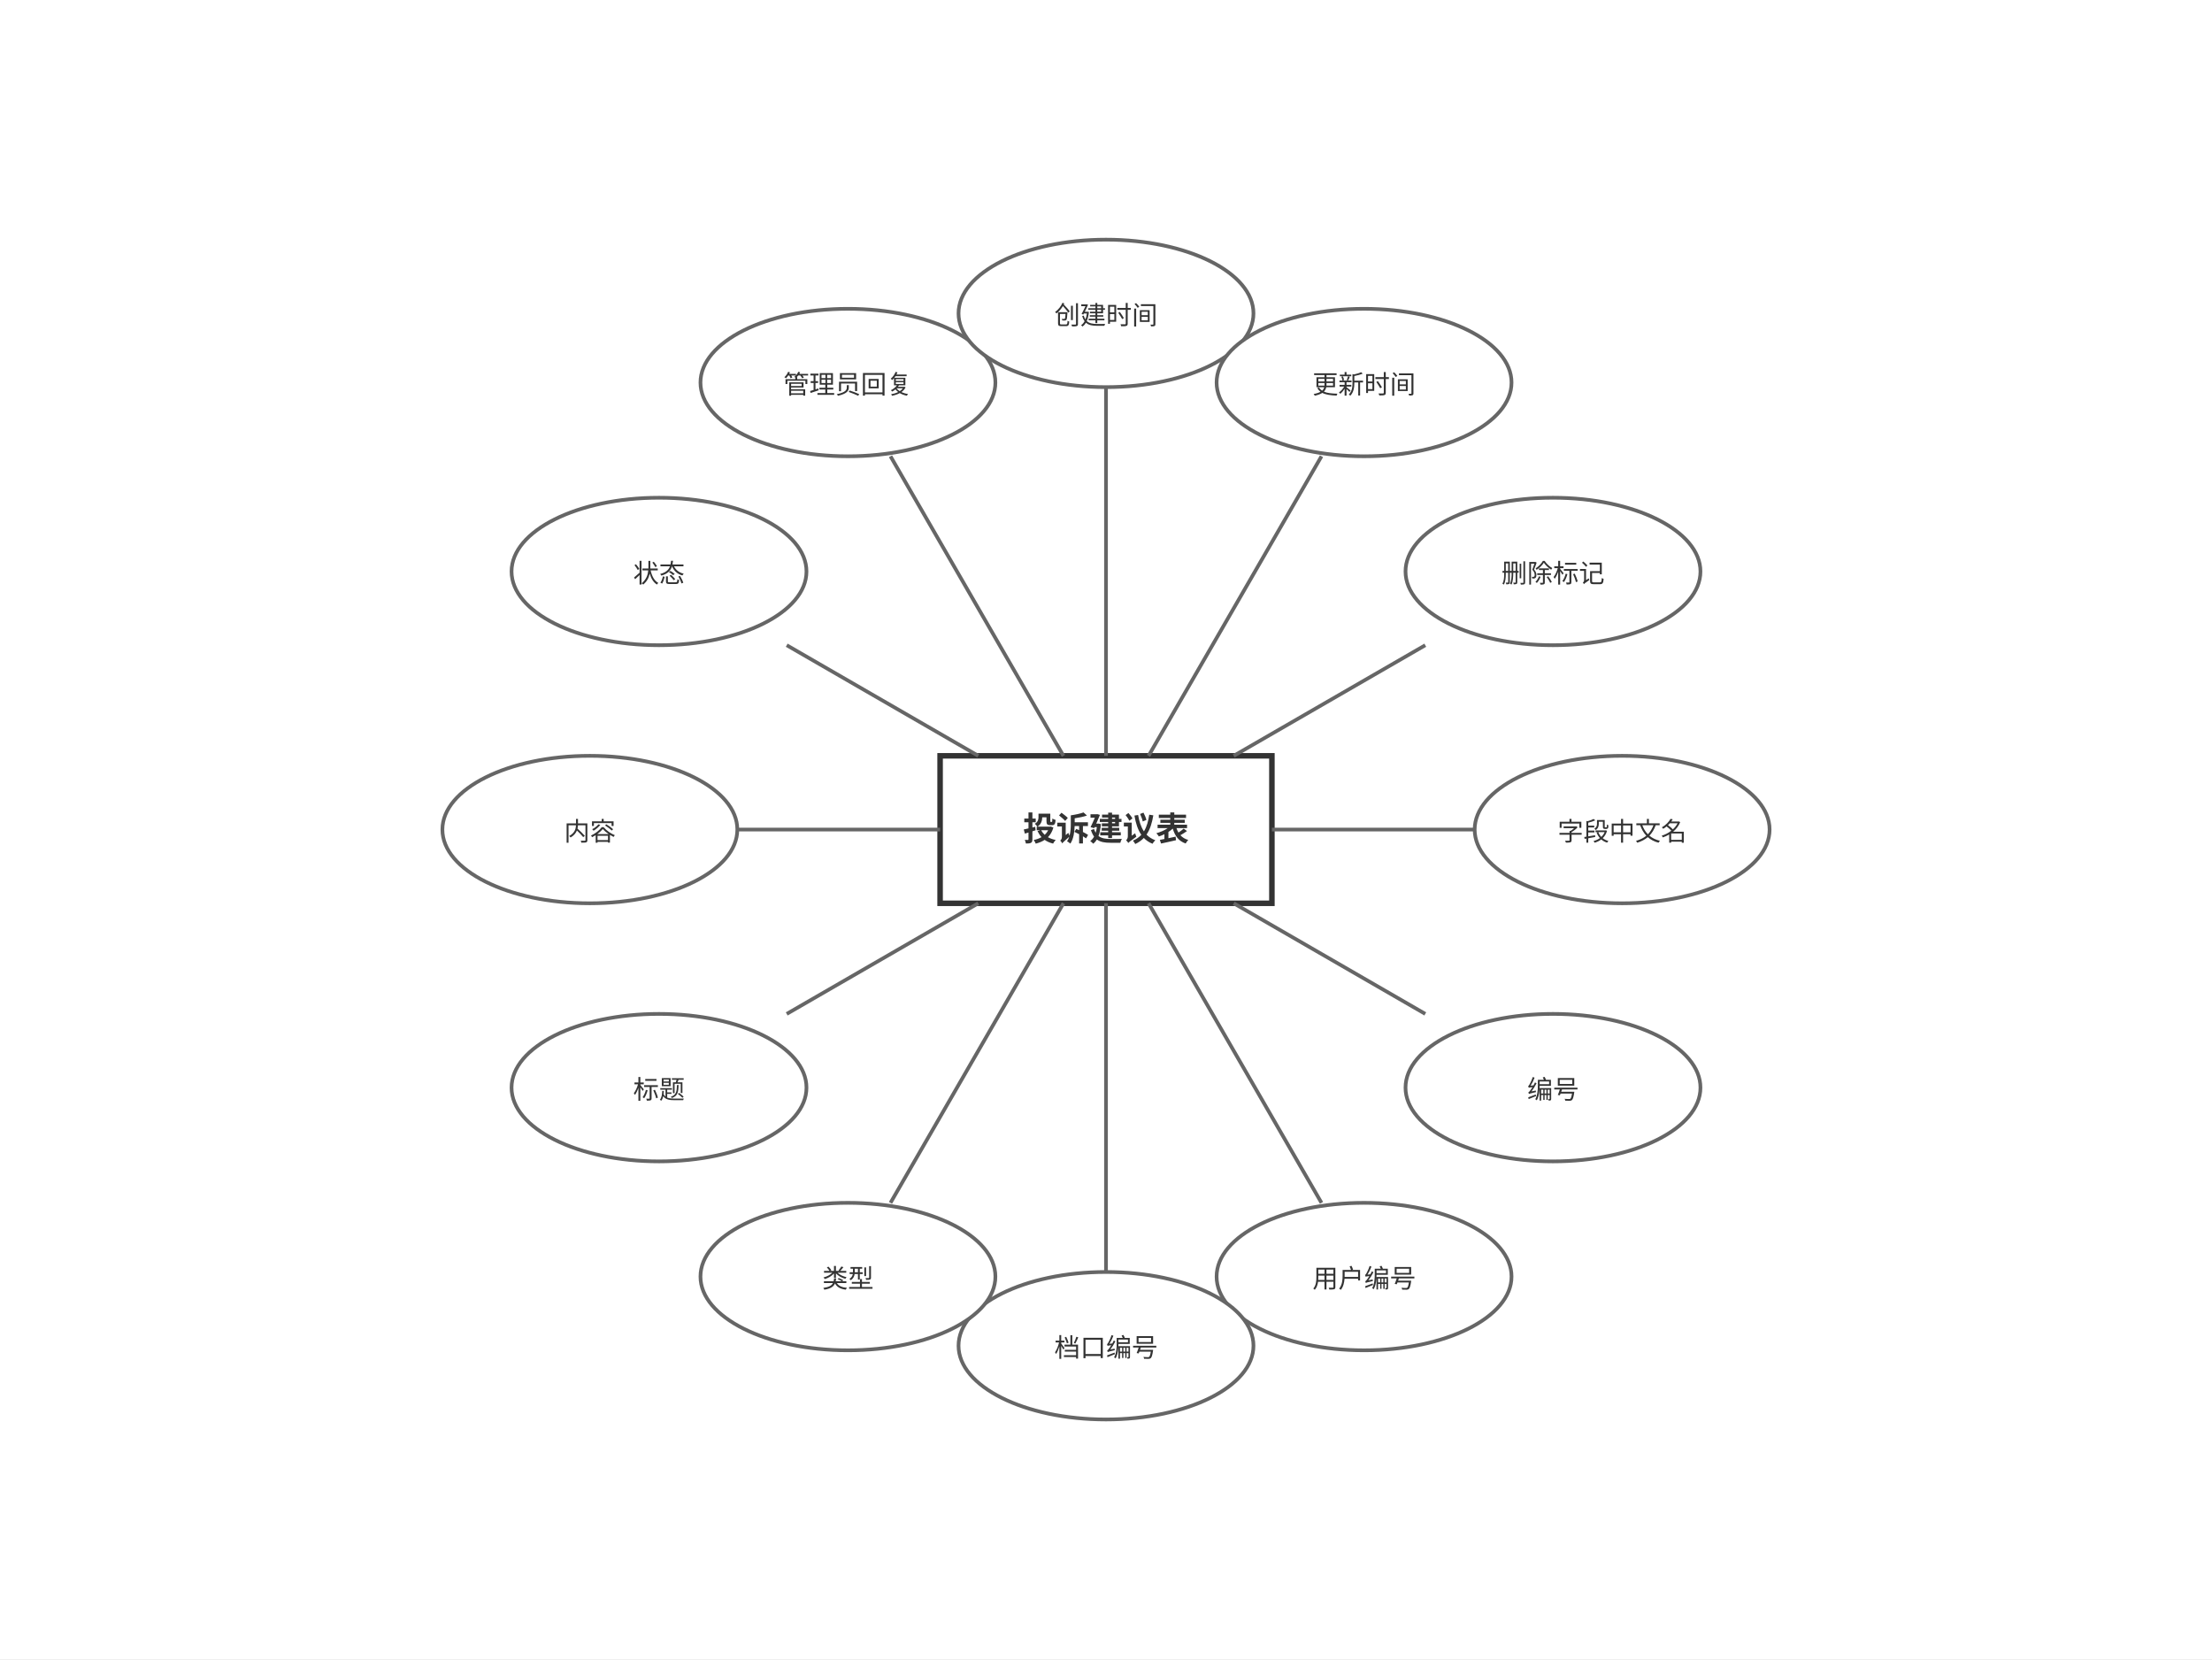
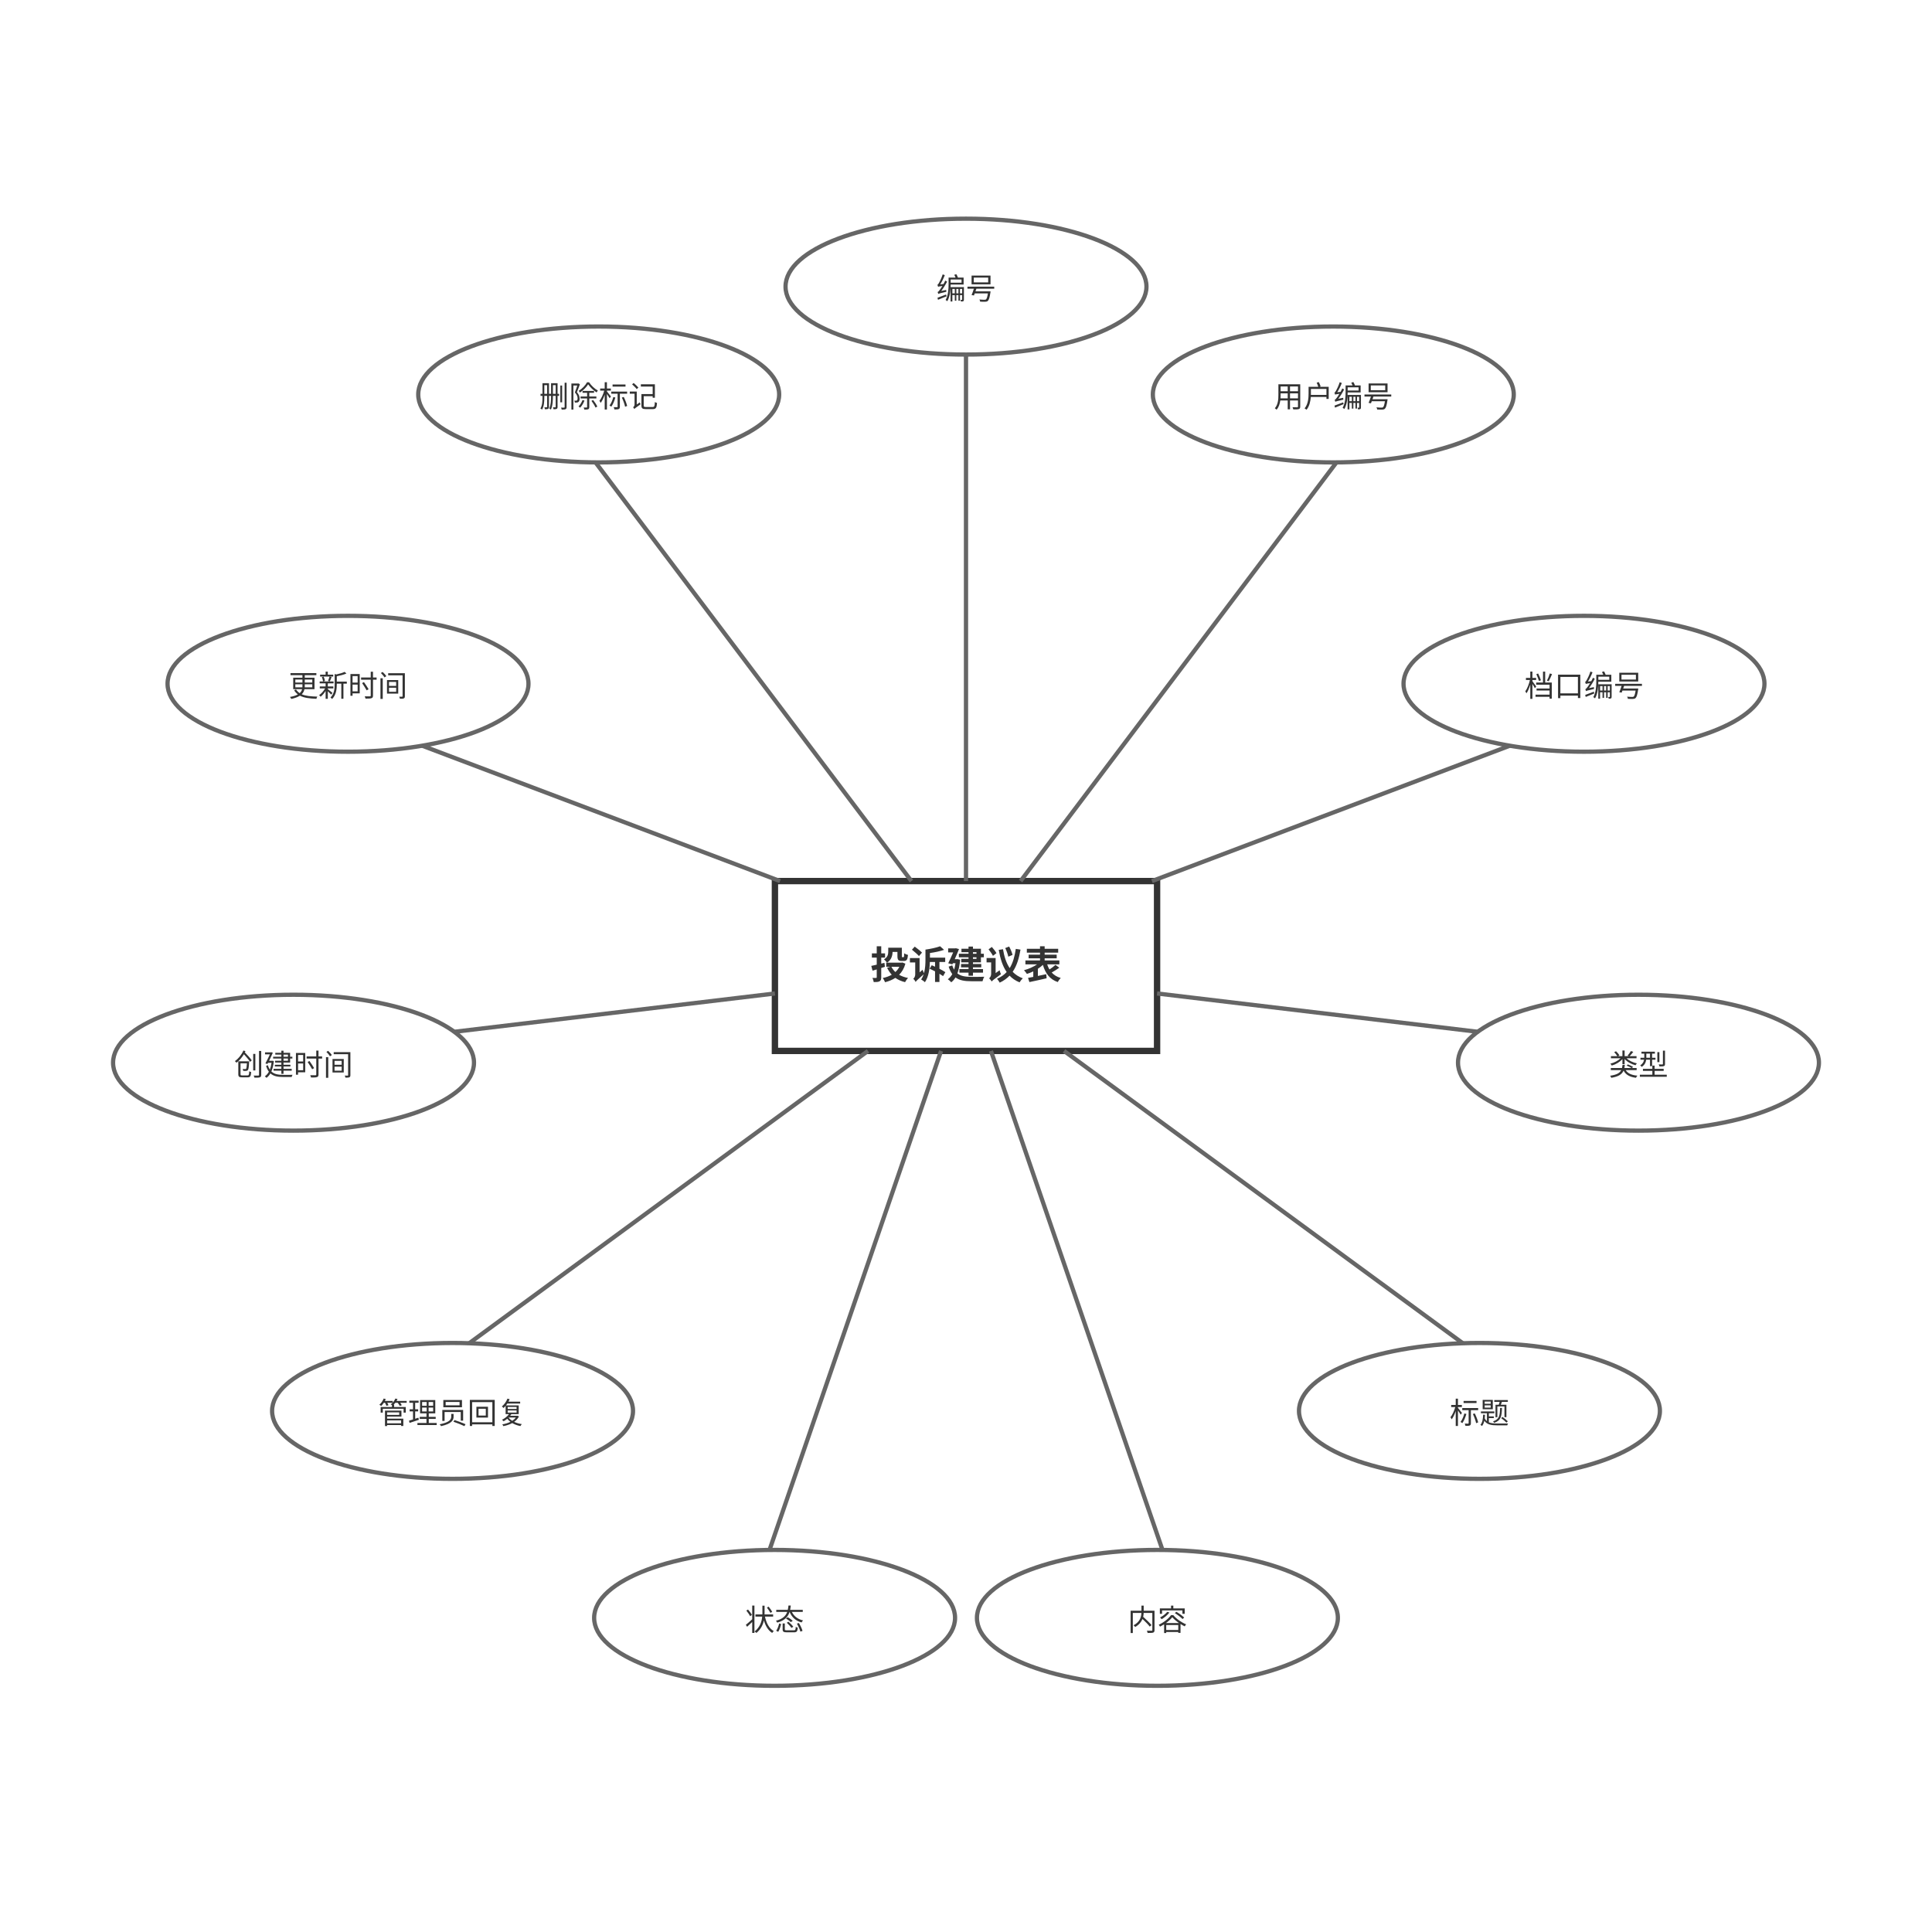
- <svg xmlns="http://www.w3.org/2000/svg" width="1200" height="900" viewBox="0 0 1200 900">
-   <rect width="1200" height="900" fill="#ffffff" />
-   <rect x="510" y="410" width="180" height="80" fill="#fff" stroke="#333" stroke-width="3" />
-   <text x="600" y="456" text-anchor="middle" font-family="Microsoft YaHei, SimHei, Arial" font-size="18" font-weight="bold" fill="#333">投诉建议表</text>
-   <line x1="690" y1="450" x2="800" y2="450" stroke="#666" stroke-width="2" />
-   <ellipse cx="880" cy="450" rx="80" ry="40" fill="#fff" stroke="#666" stroke-width="2" />
-   <text x="880" y="456" text-anchor="middle" font-family="Microsoft YaHei, SimHei, Arial" font-size="14" fill="#333">字段中文名</text>
-   <line x1="669.282" y1="490" x2="773.205" y2="550" stroke="#666" stroke-width="2" />
-   <ellipse cx="842.487" cy="590" rx="80" ry="40" fill="#fff" stroke="#666" stroke-width="2" />
-   <text x="842.487" y="596" text-anchor="middle" font-family="Microsoft YaHei, SimHei, Arial" font-size="14" fill="#333">编号</text>
-   <line x1="623.094" y1="490" x2="716.906" y2="652.487" stroke="#666" stroke-width="2" />
-   <ellipse cx="740" cy="692.487" rx="80" ry="40" fill="#fff" stroke="#666" stroke-width="2" />
-   <text x="740" y="698.487" text-anchor="middle" font-family="Microsoft YaHei, SimHei, Arial" font-size="14" fill="#333">用户编号</text>
-   <line x1="600" y1="490" x2="600" y2="690" stroke="#666" stroke-width="2" />
-   <ellipse cx="600" cy="730" rx="80" ry="40" fill="#fff" stroke="#666" stroke-width="2" />
-   <text x="600" y="736" text-anchor="middle" font-family="Microsoft YaHei, SimHei, Arial" font-size="14" fill="#333">档口编号</text>
-   <line x1="576.906" y1="490" x2="483.094" y2="652.487" stroke="#666" stroke-width="2" />
-   <ellipse cx="460" cy="692.487" rx="80" ry="40" fill="#fff" stroke="#666" stroke-width="2" />
-   <text x="460" y="698.487" text-anchor="middle" font-family="Microsoft YaHei, SimHei, Arial" font-size="14" fill="#333">类型</text>
-   <line x1="530.718" y1="490" x2="426.795" y2="550" stroke="#666" stroke-width="2" />
-   <ellipse cx="357.513" cy="590" rx="80" ry="40" fill="#fff" stroke="#666" stroke-width="2" />
-   <text x="357.513" y="596" text-anchor="middle" font-family="Microsoft YaHei, SimHei, Arial" font-size="14" fill="#333">标题</text>
-   <line x1="510" y1="450" x2="400" y2="450" stroke="#666" stroke-width="2" />
-   <ellipse cx="320" cy="450" rx="80" ry="40" fill="#fff" stroke="#666" stroke-width="2" />
-   <text x="320" y="456" text-anchor="middle" font-family="Microsoft YaHei, SimHei, Arial" font-size="14" fill="#333">内容</text>
-   <line x1="530.718" y1="410" x2="426.795" y2="350" stroke="#666" stroke-width="2" />
-   <ellipse cx="357.513" cy="310" rx="80" ry="40" fill="#fff" stroke="#666" stroke-width="2" />
-   <text x="357.513" y="316" text-anchor="middle" font-family="Microsoft YaHei, SimHei, Arial" font-size="14" fill="#333">状态</text>
-   <line x1="576.906" y1="410" x2="483.094" y2="247.513" stroke="#666" stroke-width="2" />
-   <ellipse cx="460" cy="207.513" rx="80" ry="40" fill="#fff" stroke="#666" stroke-width="2" />
-   <text x="460" y="213.513" text-anchor="middle" font-family="Microsoft YaHei, SimHei, Arial" font-size="14" fill="#333">管理员回复</text>
-   <line x1="600" y1="410" x2="600" y2="210" stroke="#666" stroke-width="2" />
-   <ellipse cx="600" cy="170" rx="80" ry="40" fill="#fff" stroke="#666" stroke-width="2" />
-   <text x="600" y="176" text-anchor="middle" font-family="Microsoft YaHei, SimHei, Arial" font-size="14" fill="#333">创建时间</text>
-   <line x1="623.094" y1="410" x2="716.906" y2="247.513" stroke="#666" stroke-width="2" />
-   <ellipse cx="740" cy="207.513" rx="80" ry="40" fill="#fff" stroke="#666" stroke-width="2" />
-   <text x="740" y="213.513" text-anchor="middle" font-family="Microsoft YaHei, SimHei, Arial" font-size="14" fill="#333">更新时间</text>
-   <line x1="669.282" y1="410" x2="773.205" y2="350" stroke="#666" stroke-width="2" />
-   <ellipse cx="842.487" cy="310" rx="80" ry="40" fill="#fff" stroke="#666" stroke-width="2" />
-   <text x="842.487" y="316" text-anchor="middle" font-family="Microsoft YaHei, SimHei, Arial" font-size="14" fill="#333">删除标记</text>
+ <svg xmlns="http://www.w3.org/2000/svg" width="910" height="910" viewBox="0 0 910 910">
+   <rect width="910" height="910" fill="#ffffff" />
+   <rect x="365.0" y="415.0" width="180" height="80" fill="#fff" stroke="#333" stroke-width="3" />
+   <text x="455.0" y="461.0" text-anchor="middle" font-family="Microsoft YaHei, SimHei, Arial" font-size="18" font-weight="bold" fill="#333">投诉建议表</text>
+   <line x1="455.0" y1="415.0" x2="455.0" y2="103.0" stroke="#666" stroke-width="2" />
+   <ellipse cx="455.0" cy="135.0" rx="85" ry="32" fill="#fff" stroke="#666" stroke-width="2" />
+   <text x="455.0" y="141.0" text-anchor="middle" font-family="Microsoft YaHei, SimHei, Arial" font-size="14" fill="#333">编号</text>
+   <line x1="480.706" y1="415.0" x2="673.96" y2="158.879" stroke="#666" stroke-width="2" />
+   <ellipse cx="628.005" cy="185.799" rx="85" ry="32" fill="#fff" stroke="#666" stroke-width="2" />
+   <text x="628.005" y="191.799" text-anchor="middle" font-family="Microsoft YaHei, SimHei, Arial" font-size="14" fill="#333">用户编号</text>
+   <line x1="542.588" y1="415.0" x2="823.401" y2="308.774" stroke="#666" stroke-width="2" />
+   <ellipse cx="746.082" cy="322.067" rx="85" ry="32" fill="#fff" stroke="#666" stroke-width="2" />
+   <text x="746.082" y="328.067" text-anchor="middle" font-family="Microsoft YaHei, SimHei, Arial" font-size="14" fill="#333">档口编号</text>
+   <line x1="545.0" y1="467.94" x2="855.878" y2="505.095" stroke="#666" stroke-width="2" />
+   <ellipse cx="771.743" cy="500.541" rx="85" ry="32" fill="#fff" stroke="#666" stroke-width="2" />
+   <text x="771.743" y="506.541" text-anchor="middle" font-family="Microsoft YaHei, SimHei, Arial" font-size="14" fill="#333">类型</text>
+   <line x1="501.162" y1="495.0" x2="761.079" y2="685.511" stroke="#666" stroke-width="2" />
+   <ellipse cx="696.84" cy="664.555" rx="85" ry="32" fill="#fff" stroke="#666" stroke-width="2" />
+   <text x="696.84" y="670.555" text-anchor="middle" font-family="Microsoft YaHei, SimHei, Arial" font-size="14" fill="#333">标题</text>
+   <line x1="466.745" y1="495.0" x2="569.102" y2="792.742" stroke="#666" stroke-width="2" />
+   <ellipse cx="545.154" cy="762.038" rx="85" ry="32" fill="#fff" stroke="#666" stroke-width="2" />
+   <text x="545.154" y="768.038" text-anchor="middle" font-family="Microsoft YaHei, SimHei, Arial" font-size="14" fill="#333">内容</text>
+   <line x1="443.255" y1="495.0" x2="340.898" y2="792.742" stroke="#666" stroke-width="2" />
+   <ellipse cx="364.846" cy="762.038" rx="85" ry="32" fill="#fff" stroke="#666" stroke-width="2" />
+   <text x="364.846" y="768.038" text-anchor="middle" font-family="Microsoft YaHei, SimHei, Arial" font-size="14" fill="#333">状态</text>
+   <line x1="408.838" y1="495.0" x2="148.921" y2="685.511" stroke="#666" stroke-width="2" />
+   <ellipse cx="213.16" cy="664.555" rx="85" ry="32" fill="#fff" stroke="#666" stroke-width="2" />
+   <text x="213.16" y="670.555" text-anchor="middle" font-family="Microsoft YaHei, SimHei, Arial" font-size="14" fill="#333">管理员回复</text>
+   <line x1="365.0" y1="467.94" x2="54.122" y2="505.095" stroke="#666" stroke-width="2" />
+   <ellipse cx="138.257" cy="500.541" rx="85" ry="32" fill="#fff" stroke="#666" stroke-width="2" />
+   <text x="138.257" y="506.541" text-anchor="middle" font-family="Microsoft YaHei, SimHei, Arial" font-size="14" fill="#333">创建时间</text>
+   <line x1="367.412" y1="415.0" x2="86.599" y2="308.774" stroke="#666" stroke-width="2" />
+   <ellipse cx="163.918" cy="322.067" rx="85" ry="32" fill="#fff" stroke="#666" stroke-width="2" />
+   <text x="163.918" y="328.067" text-anchor="middle" font-family="Microsoft YaHei, SimHei, Arial" font-size="14" fill="#333">更新时间</text>
+   <line x1="429.294" y1="415.0" x2="236.04" y2="158.879" stroke="#666" stroke-width="2" />
+   <ellipse cx="281.995" cy="185.799" rx="85" ry="32" fill="#fff" stroke="#666" stroke-width="2" />
+   <text x="281.995" y="191.799" text-anchor="middle" font-family="Microsoft YaHei, SimHei, Arial" font-size="14" fill="#333">删除标记</text>
</svg>
